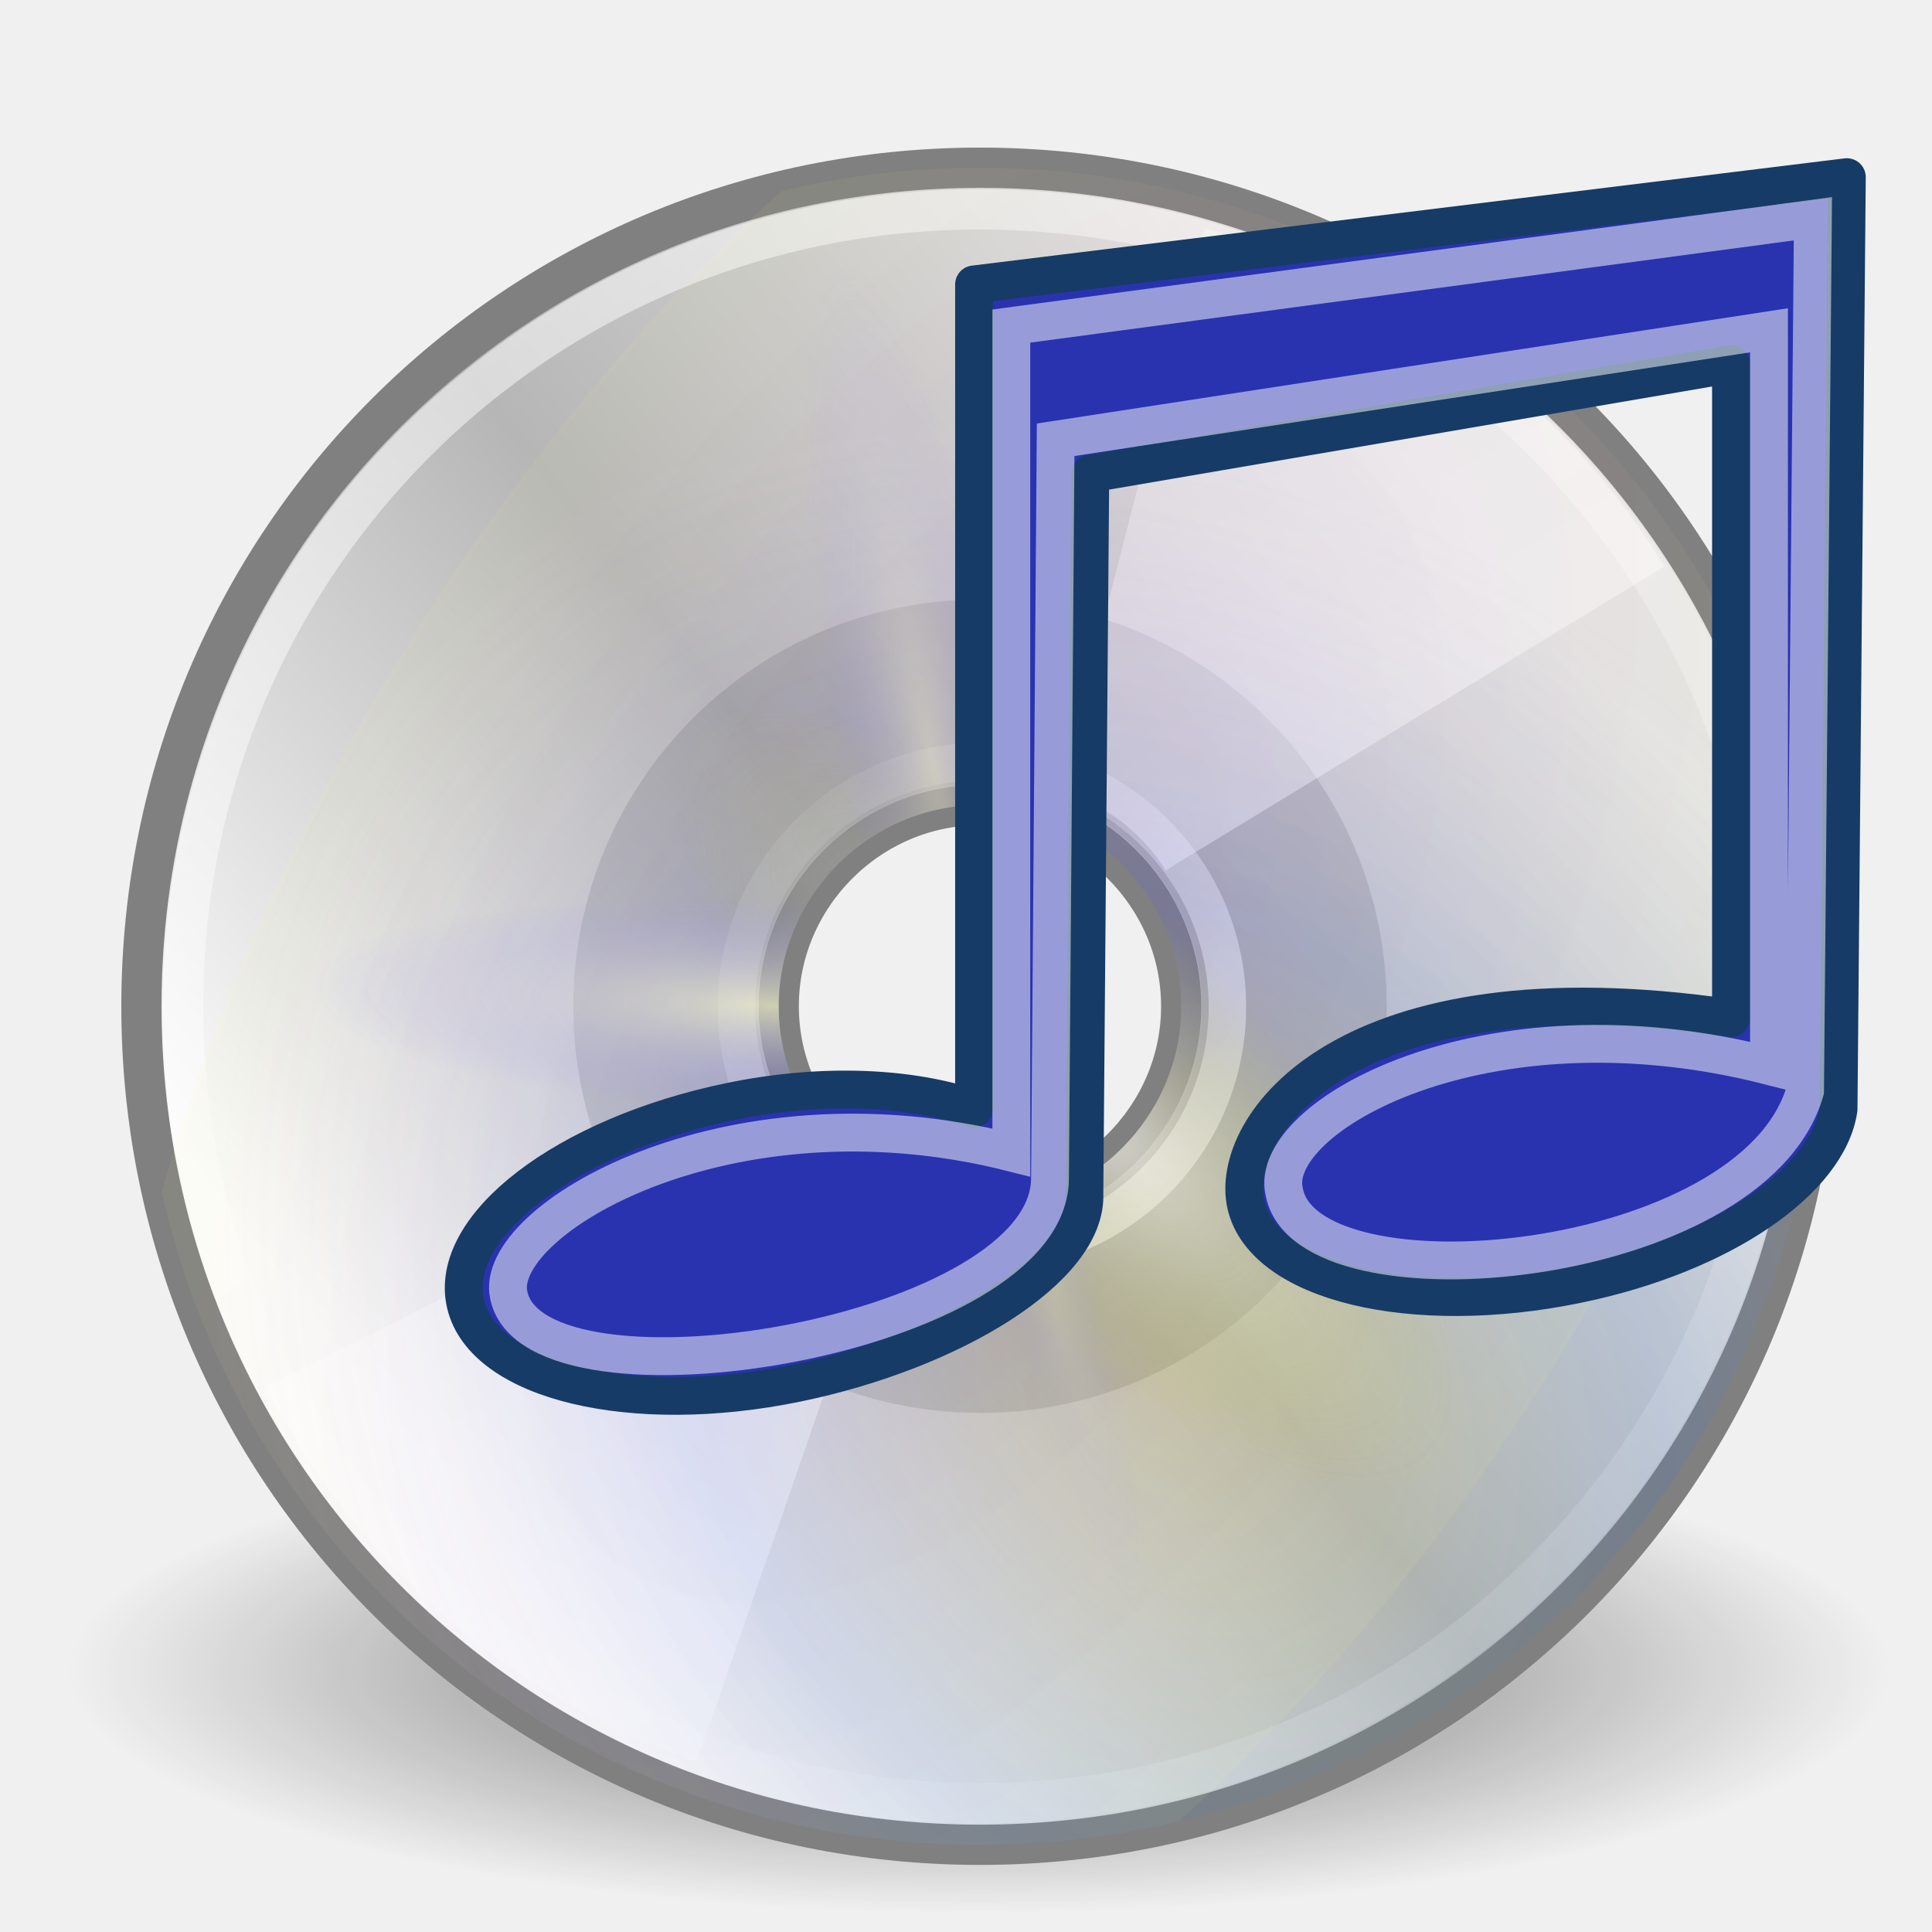
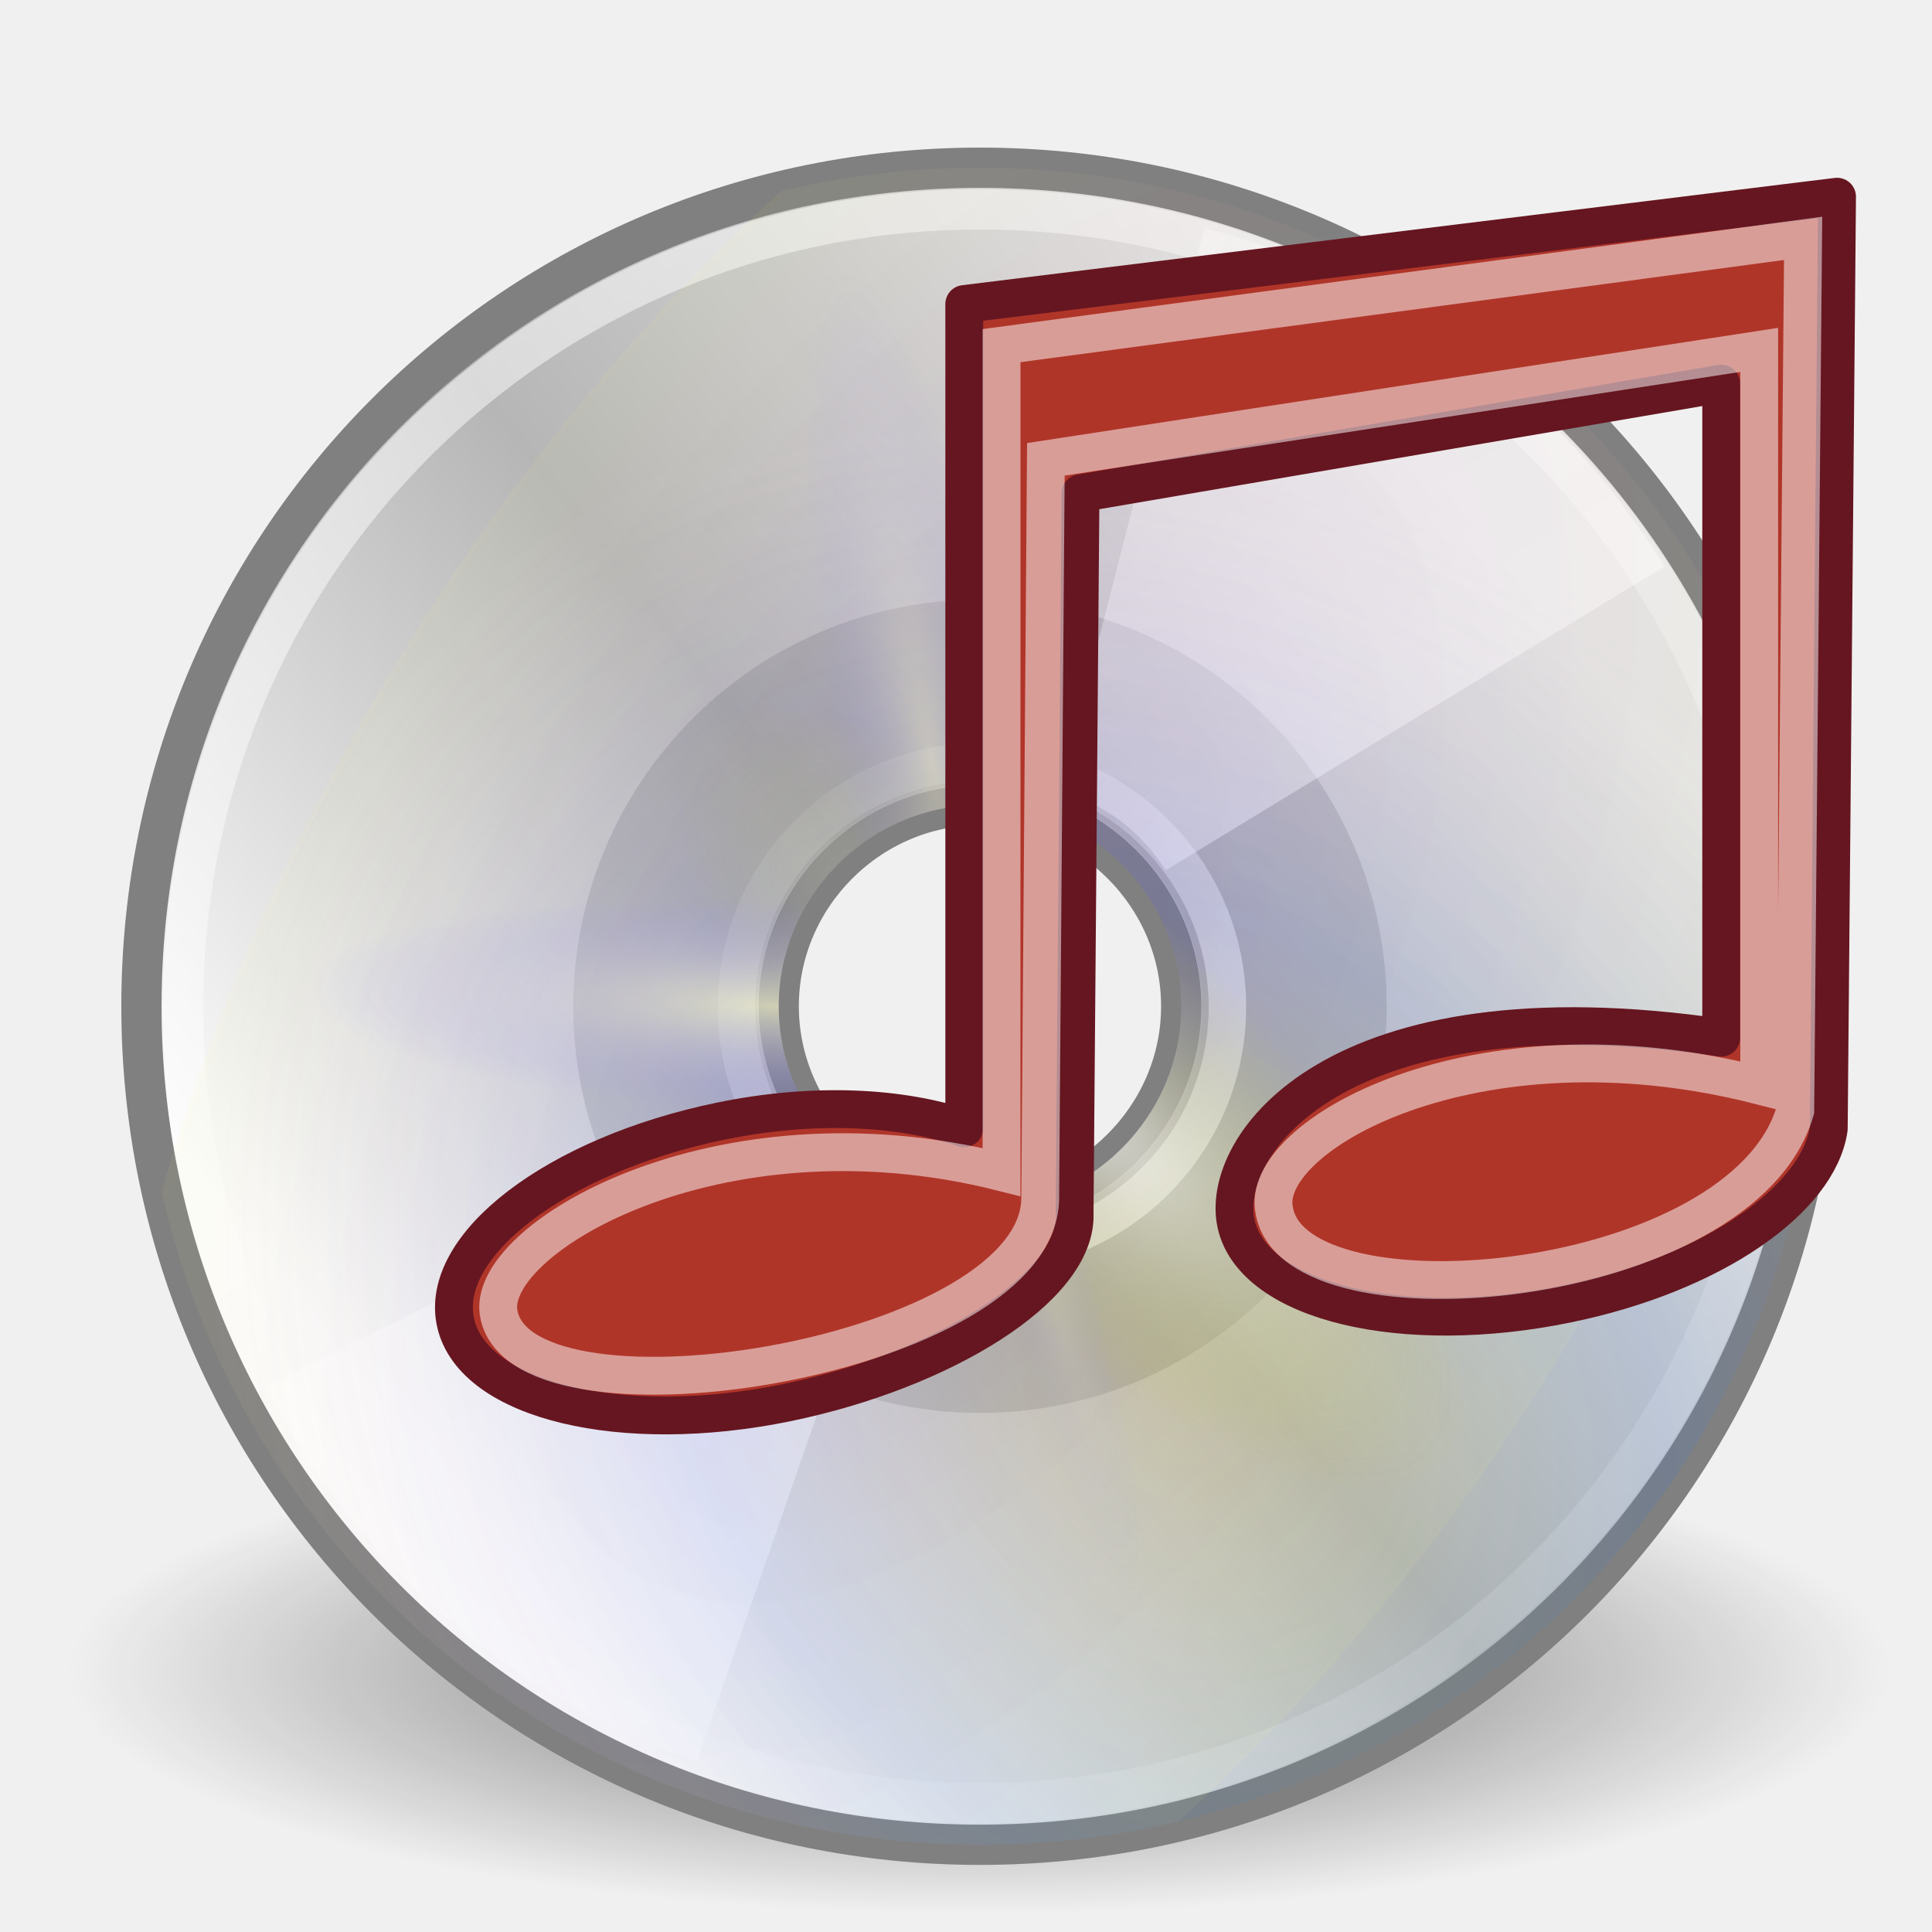
<svg xmlns="http://www.w3.org/2000/svg" xmlns:xlink="http://www.w3.org/1999/xlink" width="48px" height="48px" id="svg3077">
  <defs id="defs3">
    <linearGradient id="linearGradient2994">
      <stop id="stop2996" offset="0" style="stop-color:#000000;stop-opacity:1;" />
      <stop id="stop2998" offset="1" style="stop-color:#c9c9c9;stop-opacity:1;" />
    </linearGradient>
    <linearGradient id="linearGradient2974">
      <stop id="stop2976" offset="0" style="stop-color:#c1c1c1;stop-opacity:1;" />
      <stop id="stop2978" offset="1" style="stop-color:#acacac;stop-opacity:1;" />
    </linearGradient>
    <linearGradient id="linearGradient2966">
      <stop id="stop2968" offset="0" style="stop-color:#ffd1d1;stop-opacity:1;" />
      <stop style="stop-color:#ff1d1d;stop-opacity:1;" offset="0.5" id="stop3006" />
      <stop id="stop2970" offset="1" style="stop-color:#6f0000;stop-opacity:1;" />
    </linearGradient>
    <linearGradient id="linearGradient23419">
      <stop style="stop-color:#000000;stop-opacity:1;" offset="0" id="stop23421" />
      <stop style="stop-color:#000000;stop-opacity:0;" offset="1" id="stop23423" />
    </linearGradient>
    <linearGradient id="linearGradient3435" gradientUnits="userSpaceOnUse" x1="12.274" y1="32.416" x2="35.391" y2="14.203">
      <stop offset="0" style="stop-color:#ffffc8;stop-opacity:1;" id="stop3437" />
      <stop offset="1" style="stop-color:#9a91ef;stop-opacity:0;" id="stop3439" />
    </linearGradient>
    <linearGradient y2="14.203" x2="35.391" y1="32.416" x1="12.274" gradientUnits="userSpaceOnUse" id="linearGradient3421">
      <stop id="stop3423" style="stop-color:#ffffff;stop-opacity:1;" offset="0" />
      <stop id="stop3427" style="stop-color:#b8c04c;stop-opacity:0;" offset="1" />
    </linearGradient>
    <linearGradient id="linearGradient3406" gradientUnits="userSpaceOnUse" x1="12.274" y1="32.416" x2="35.391" y2="14.203">
      <stop offset="0" style="stop-color:#b307ff;stop-opacity:0.822;" id="stop3408" />
      <stop offset="1" style="stop-color:#f0ff8b;stop-opacity:0.644;" id="stop3410" />
      <stop offset="1" style="stop-color:#ffffff;stop-opacity:0;" id="stop3412" />
    </linearGradient>
    <linearGradient y2="14.203" x2="35.391" y1="32.416" x1="12.274" gradientUnits="userSpaceOnUse" id="linearGradient3394">
      <stop id="stop3396" style="stop-color:#fff307;stop-opacity:1;" offset="0" />
      <stop id="stop3398" style="stop-color:#166eff;stop-opacity:1;" offset="0.5" />
      <stop id="stop3400" style="stop-color:#ffffff;stop-opacity:0;" offset="1" />
    </linearGradient>
    <linearGradient id="linearGradient6036">
      <stop style="stop-color:#ffffff;stop-opacity:1;" offset="0" id="stop6038" />
      <stop style="stop-color:#ffffff;stop-opacity:0;" offset="1" id="stop6040" />
    </linearGradient>
    <linearGradient id="linearGradient6028">
      <stop style="stop-color:#ffffff;stop-opacity:1;" offset="0" id="stop6030" />
      <stop style="stop-color:#ffffff;stop-opacity:0;" offset="1" id="stop6032" />
    </linearGradient>
    <linearGradient id="linearGradient4236">
      <stop style="stop-color:#ffffff;stop-opacity:0.327;" offset="0" id="stop4238" />
      <stop style="stop-color:#ffffff;stop-opacity:0.604;" offset="1" id="stop4240" />
    </linearGradient>
    <linearGradient id="aigrd2" gradientUnits="userSpaceOnUse" x1="12.274" y1="32.416" x2="35.391" y2="14.203">
      <stop offset="0" style="stop-color:#FBFBFB" id="stop3043" />
      <stop offset="0.5" style="stop-color:#B6B6B6" id="stop3045" />
      <stop offset="1" style="stop-color:#E4E4E4" id="stop3047" />
    </linearGradient>
    <linearGradient id="aigrd1" gradientUnits="userSpaceOnUse" x1="14.997" y1="11.188" x2="32.511" y2="34.307">
      <stop offset="0" style="stop-color:#EBEBEB" id="stop3034" />
      <stop offset="0.5" style="stop-color:#FFFFFF" id="stop3036" />
      <stop offset="1" style="stop-color:#EBEBEB" id="stop3038" />
    </linearGradient>
    <linearGradient xlink:href="#aigrd1" id="linearGradient3912" gradientUnits="userSpaceOnUse" x1="14.997" y1="11.188" x2="32.511" y2="34.307" gradientTransform="matrix(1.190476,0,0,1.190476,-4.224424,-2.5)" />
    <linearGradient xlink:href="#linearGradient4236" id="linearGradient4222" x1="21.125" y1="14.625" x2="29" y2="28" gradientUnits="userSpaceOnUse" gradientTransform="matrix(1.25,0,0,1.25,-5.652995,-2.604165)" />
    <linearGradient xlink:href="#linearGradient4236" id="linearGradient4224" x1="21.125" y1="14.625" x2="29" y2="28" gradientUnits="userSpaceOnUse" gradientTransform="matrix(1.25,0,0,1.25,-5.652995,-2.604165)" />
    <linearGradient xlink:href="#aigrd2" id="linearGradient4242" gradientUnits="userSpaceOnUse" gradientTransform="matrix(1.190476,0,0,1.190476,-4.224424,-2.500001)" x1="12.274" y1="32.416" x2="35.391" y2="14.203" />
    <linearGradient xlink:href="#linearGradient6028" id="linearGradient6034" x1="28.703" y1="31.495" x2="17.743" y2="18.367" gradientUnits="userSpaceOnUse" />
    <linearGradient xlink:href="#linearGradient6036" id="linearGradient6042" x1="10.502" y1="3.61" x2="48.799" y2="54.698" gradientUnits="userSpaceOnUse" />
    <radialGradient gradientTransform="matrix(0.848684,0.95802,-0.782119,0.692834,18.69147,-20.52578)" gradientUnits="userSpaceOnUse" r="21.333" fy="27.569" fx="37.751" cy="27.569" cx="37.751" id="radialGradient3392" xlink:href="#linearGradient3394" />
    <radialGradient r="21.333" fy="48.238" fx="53.557" cy="48.238" cx="53.557" gradientTransform="matrix(0.15845,-0.158988,0.432907,0.431441,-2.723645,15.00107)" gradientUnits="userSpaceOnUse" id="radialGradient3429" xlink:href="#linearGradient3421" />
    <radialGradient r="21.333" fy="33.378" fx="16.885" cy="33.378" cx="16.885" gradientTransform="matrix(5.184267e-3,-0.12286,0.544548,2.297824e-2,0.957234,26.30756)" gradientUnits="userSpaceOnUse" id="radialGradient3433" xlink:href="#linearGradient3435" />
    <radialGradient r="21.333" fy="21.618" fx="35.511" cy="21.618" cx="35.511" gradientTransform="matrix(0.105916,-1.914240e-2,0.104789,0.579807,17.13693,7.115158)" gradientUnits="userSpaceOnUse" id="radialGradient3443" xlink:href="#linearGradient3435" />
    <radialGradient gradientTransform="matrix(-5.048220e-2,1.387847e-2,-0.12844,-0.467196,35.41257,39.44172)" r="21.333" fy="23.914" fx="133.841" cy="23.914" cx="133.841" gradientUnits="userSpaceOnUse" id="radialGradient3447" xlink:href="#linearGradient3435" />
    <radialGradient r="21.333" fy="38.807" fx="26.138" cy="38.807" cx="26.138" gradientTransform="matrix(0.769501,-1.2425,0.6703,0.415141,-21.77857,41.36563)" gradientUnits="userSpaceOnUse" id="radialGradient3449" xlink:href="#linearGradient3406" />
    <linearGradient xlink:href="#aigrd1" id="linearGradient23343" gradientUnits="userSpaceOnUse" gradientTransform="matrix(1.190476,0,0,1.190476,-4.224424,-2.5)" x1="14.997" y1="11.188" x2="32.511" y2="34.307" />
    <linearGradient xlink:href="#aigrd2" id="linearGradient23345" gradientUnits="userSpaceOnUse" gradientTransform="matrix(1.190476,0,0,1.190476,-4.224424,-2.500001)" x1="12.274" y1="32.416" x2="35.391" y2="14.203" />
    <linearGradient xlink:href="#linearGradient4236" id="linearGradient23347" gradientUnits="userSpaceOnUse" gradientTransform="matrix(1.25,0,0,1.25,-5.652995,-2.604165)" x1="21.125" y1="14.625" x2="29" y2="28" />
    <linearGradient xlink:href="#linearGradient4236" id="linearGradient23349" gradientUnits="userSpaceOnUse" gradientTransform="matrix(1.25,0,0,1.25,-5.652995,-2.604165)" x1="21.125" y1="14.625" x2="29" y2="28" />
    <linearGradient xlink:href="#linearGradient6036" id="linearGradient23351" gradientUnits="userSpaceOnUse" x1="10.502" y1="3.61" x2="48.799" y2="54.698" />
    <linearGradient xlink:href="#linearGradient6028" id="linearGradient23353" gradientUnits="userSpaceOnUse" x1="28.703" y1="31.495" x2="17.743" y2="18.367" />
    <radialGradient xlink:href="#linearGradient3394" id="radialGradient23355" gradientUnits="userSpaceOnUse" gradientTransform="matrix(0.848684,0.95802,-0.782119,0.692834,18.69147,-20.52578)" cx="37.751" cy="27.569" fx="37.751" fy="27.569" r="21.333" />
    <radialGradient xlink:href="#linearGradient3406" id="radialGradient23357" gradientUnits="userSpaceOnUse" gradientTransform="matrix(0.769501,-1.2425,0.6703,0.415141,-21.77857,41.36563)" cx="26.138" cy="38.807" fx="26.138" fy="38.807" r="21.333" />
    <radialGradient xlink:href="#linearGradient3421" id="radialGradient23359" gradientUnits="userSpaceOnUse" gradientTransform="matrix(0.15845,-0.158988,0.432907,0.431441,-2.723645,15.00107)" cx="53.557" cy="48.238" fx="53.557" fy="48.238" r="21.333" />
    <radialGradient xlink:href="#linearGradient3435" id="radialGradient23361" gradientUnits="userSpaceOnUse" gradientTransform="matrix(5.184267e-3,-0.12286,0.544548,2.297824e-2,0.957234,26.30756)" cx="16.885" cy="33.378" fx="16.885" fy="33.378" r="21.333" />
    <radialGradient xlink:href="#linearGradient3435" id="radialGradient23363" gradientUnits="userSpaceOnUse" gradientTransform="matrix(0.105916,-1.91424e-2,0.104789,0.579807,17.13693,7.115158)" cx="35.511" cy="21.618" fx="35.511" fy="21.618" r="21.333" />
    <radialGradient xlink:href="#linearGradient3435" id="radialGradient23365" gradientUnits="userSpaceOnUse" gradientTransform="matrix(-5.04822e-2,1.387847e-2,-0.12844,-0.467196,35.41257,39.44172)" cx="133.841" cy="23.914" fx="133.841" fy="23.914" r="21.333" />
    <radialGradient xlink:href="#linearGradient3435" id="radialGradient23368" gradientUnits="userSpaceOnUse" gradientTransform="matrix(-5.04822e-2,1.387847e-2,-0.12844,-0.467196,35.41257,39.44172)" cx="133.841" cy="23.914" fx="133.841" fy="23.914" r="21.333" />
    <radialGradient xlink:href="#linearGradient3435" id="radialGradient23371" gradientUnits="userSpaceOnUse" gradientTransform="matrix(0.105916,-1.91424e-2,0.104789,0.579807,17.13693,7.115158)" cx="35.511" cy="21.618" fx="35.511" fy="21.618" r="21.333" />
    <radialGradient xlink:href="#linearGradient3435" id="radialGradient23374" gradientUnits="userSpaceOnUse" gradientTransform="matrix(5.184267e-3,-0.12286,0.544548,2.297824e-2,0.957234,26.30756)" cx="16.885" cy="33.378" fx="16.885" fy="33.378" r="21.333" />
    <radialGradient xlink:href="#linearGradient3421" id="radialGradient23377" gradientUnits="userSpaceOnUse" gradientTransform="matrix(0.15845,-0.158988,0.432907,0.431441,-2.723645,15.00107)" cx="53.557" cy="48.238" fx="53.557" fy="48.238" r="21.333" />
    <radialGradient xlink:href="#linearGradient3406" id="radialGradient23380" gradientUnits="userSpaceOnUse" gradientTransform="matrix(0.769501,-1.2425,0.6703,0.415141,-21.77857,41.36563)" cx="26.138" cy="38.807" fx="26.138" fy="38.807" r="21.333" />
    <radialGradient xlink:href="#linearGradient3394" id="radialGradient23383" gradientUnits="userSpaceOnUse" gradientTransform="matrix(0.848684,0.95802,-0.782119,0.692834,18.69147,-20.52578)" cx="37.751" cy="27.569" fx="37.751" fy="27.569" r="21.333" />
    <linearGradient xlink:href="#linearGradient6036" id="linearGradient23387" gradientUnits="userSpaceOnUse" x1="10.502" y1="3.61" x2="48.799" y2="54.698" />
    <linearGradient xlink:href="#linearGradient4236" id="linearGradient23390" gradientUnits="userSpaceOnUse" gradientTransform="matrix(1.25,0,0,1.25,-5.652995,-2.604165)" x1="21.125" y1="14.625" x2="29" y2="28" />
    <linearGradient xlink:href="#linearGradient4236" id="linearGradient23393" gradientUnits="userSpaceOnUse" gradientTransform="matrix(1.25,0,0,1.25,-5.652995,-2.604165)" x1="21.125" y1="14.625" x2="29" y2="28" />
    <linearGradient xlink:href="#aigrd2" id="linearGradient23397" gradientUnits="userSpaceOnUse" gradientTransform="matrix(1.190476,0,0,1.190476,-4.224424,-2.500001)" x1="12.274" y1="32.416" x2="35.391" y2="14.203" />
    <linearGradient xlink:href="#aigrd1" id="linearGradient23400" gradientUnits="userSpaceOnUse" gradientTransform="matrix(1.190476,0,0,1.190476,-4.224424,-2.5)" x1="14.997" y1="11.188" x2="32.511" y2="34.307" />
    <radialGradient xlink:href="#linearGradient23419" id="radialGradient23425" cx="23.335" cy="41.636" fx="23.335" fy="41.636" r="22.627" gradientTransform="matrix(1,0,0,0.25,0,31.22703)" gradientUnits="userSpaceOnUse" />
    <radialGradient gradientUnits="userSpaceOnUse" gradientTransform="matrix(1,0,0,0.398649,0,21.2728)" r="18.5" fy="35.375" fx="23.25" cy="35.375" cx="23.25" id="radialGradient2078" xlink:href="#linearGradient2072" />
    <radialGradient r="6.375" fy="32.308" fx="4.392" cy="32.308" cx="4.392" gradientTransform="matrix(1,0,0,0.509804,0,16.05392)" gradientUnits="userSpaceOnUse" id="radialGradient1360" xlink:href="#linearGradient2315" />
    <radialGradient r="6.375" fy="32.308" fx="4.392" cy="32.308" cx="4.392" gradientTransform="matrix(1,0,0,0.509804,0,16.05392)" gradientUnits="userSpaceOnUse" id="radialGradient1358" xlink:href="#linearGradient2315" />
    <linearGradient id="linearGradient2315">
      <stop id="stop2317" offset="0" style="stop-color:#ffffff;stop-opacity:1;" />
      <stop id="stop2319" offset="1" style="stop-color:#ffffff;stop-opacity:0;" />
    </linearGradient>
    <linearGradient id="linearGradient2072">
      <stop id="stop2074" offset="0" style="stop-color:#000000;stop-opacity:1;" />
      <stop id="stop2076" offset="1" style="stop-color:#000000;stop-opacity:0;" />
    </linearGradient>
  </defs>
  <g id="layer1">
    <path style="opacity:0.55;color:#000000;fill:url(#radialGradient23425);fill-opacity:1;fill-rule:evenodd;stroke:none;stroke-width:2;stroke-linecap:butt;stroke-linejoin:miter;marker:none;marker-start:none;marker-mid:none;marker-end:none;stroke-miterlimit:4;stroke-dasharray:none;stroke-dashoffset:0;stroke-opacity:1;visibility:visible;display:inline;overflow:visible" id="path23417" d="M 45.962 41.636 A 22.627 5.657 0 1 1  0.707,41.636 A 22.627 5.657 0 1 1  45.962 41.636 z" transform="matrix(1,0,0,1.066291,1,-2.885106)" />
    <path id="path3040" d="M 24.347,4.167 C 12.799,4.167 3.514,13.452 3.514,25 C 3.514,36.548 12.799,45.833 24.347,45.833 C 35.895,45.833 45.18,36.548 45.18,25 C 45.18,13.452 35.895,4.167 24.347,4.167 L 24.347,4.167 z M 24.347,30 C 21.609,30 19.347,27.738 19.347,25 C 19.347,22.262 21.609,20 24.347,20 C 27.085,20 29.347,22.262 29.347,25 C 29.347,27.738 27.085,30 24.347,30 z " style="fill:url(#linearGradient23400);fill-rule:nonzero;stroke:none;stroke-miterlimit:4" />
    <path id="path3049" d="M 24.347,4.167 C 12.799,4.167 3.514,13.452 3.514,25 C 3.514,36.548 12.799,45.833 24.347,45.833 C 35.895,45.833 45.18,36.548 45.18,25 C 45.18,13.452 35.895,4.167 24.347,4.167 L 24.347,4.167 z M 24.347,30 C 21.609,30 19.347,27.738 19.347,25 C 19.347,22.262 21.609,20 24.347,20 C 27.085,20 29.347,22.262 29.347,25 C 29.347,27.738 27.085,30 24.347,30 z " style="fill:url(#linearGradient23397);fill-rule:nonzero;stroke:#808080;stroke-miterlimit:4;stroke-opacity:1" />
    <path id="path3051" d="M 24.347,14.896 C 18.704,14.896 14.243,19.489 14.243,25 C 14.243,30.643 18.836,35.104 24.347,35.104 C 29.99,35.104 34.451,30.511 34.451,25 C 34.451,19.357 29.858,14.896 24.347,14.896 L 24.347,14.896 z M 24.347,30.511 C 21.329,30.511 18.836,28.018 18.836,25 C 18.836,21.982 21.329,19.489 24.347,19.489 C 27.365,19.489 29.858,21.982 29.858,25 C 29.858,28.018 27.365,30.511 24.347,30.511 z " style="opacity:0.11;fill-rule:nonzero;stroke:none;stroke-miterlimit:4" />
    <path style="fill:url(#linearGradient23393);fill-opacity:1;fill-rule:nonzero;stroke:none;stroke-miterlimit:4;stroke-opacity:1" d="M 29.922,5.669 L 26.326,19.664 C 27.45,19.963 28.35,20.659 28.961,21.622 L 41.353,14.073 C 38.818,9.943 34.749,6.905 29.922,5.669 z " id="path3916" />
    <path id="path4214" d="M 17.308,43.766 L 22.043,30.115 C 20.947,29.724 20.108,28.956 19.578,27.946 L 6.607,34.451 C 8.794,38.775 12.599,42.137 17.308,43.766 z " style="fill:url(#linearGradient23390);fill-opacity:1;fill-rule:nonzero;stroke:none;stroke-miterlimit:4;stroke-opacity:1" />
    <path style="opacity:0.546;fill:none;fill-rule:nonzero;stroke:url(#linearGradient23387);stroke-miterlimit:4;stroke-opacity:1" d="M 24.347,5.202 C 13.373,5.202 4.549,14.026 4.549,25 C 4.549,35.974 13.373,44.798 24.347,44.798 C 35.321,44.798 44.145,35.974 44.145,25 C 44.145,14.026 35.321,5.202 24.347,5.202 L 24.347,5.202 z " id="path5264" />
    <path style="opacity:0.672;color:#000000;fill:none;fill-opacity:0.316;fill-rule:nonzero;stroke:url(#linearGradient23353);stroke-width:0.931;stroke-linecap:butt;stroke-linejoin:miter;marker:none;marker-start:none;marker-mid:none;marker-end:none;stroke-miterlimit:4;stroke-dashoffset:0;stroke-opacity:1;visibility:visible;display:inline;overflow:visible" id="path6026" d="M 30.406 24.931 A 6.099 6.099 0 1 1  18.208,24.931 A 6.099 6.099 0 1 1  30.406 24.931 z" transform="translate(8.838835e-2,8.838865e-2)" />
    <path style="opacity:0.114;fill:url(#radialGradient23383);fill-opacity:1;fill-rule:nonzero;stroke:none;stroke-miterlimit:4;stroke-opacity:1" d="M 24.347,4.167 C 12.799,4.167 3.514,13.452 3.514,25 C 3.514,36.548 12.799,45.833 24.347,45.833 C 35.895,45.833 45.18,36.548 45.18,25 C 45.18,13.452 35.895,4.167 24.347,4.167 L 24.347,4.167 z M 24.347,30 C 21.609,30 19.347,27.738 19.347,25 C 19.347,22.262 21.609,20 24.347,20 C 27.085,20 29.347,22.262 29.347,25 C 29.347,27.738 27.085,30 24.347,30 z " id="path3390" />
    <path id="path3404" d="M 24.347,4.167 C 12.799,4.167 3.514,13.452 3.514,25 C 3.514,36.548 12.799,45.833 24.347,45.833 C 35.895,45.833 45.18,36.548 45.18,25 C 45.18,13.452 35.895,4.167 24.347,4.167 L 24.347,4.167 z M 24.347,30 C 21.609,30 19.347,27.738 19.347,25 C 19.347,22.262 21.609,20 24.347,20 C 27.085,20 29.347,22.262 29.347,25 C 29.347,27.738 27.085,30 24.347,30 z " style="opacity:0.097;fill:url(#radialGradient23380);fill-opacity:1;fill-rule:nonzero;stroke:none;stroke-miterlimit:4;stroke-opacity:1" />
    <path style="opacity:0.714;fill:url(#radialGradient23377);fill-opacity:1;fill-rule:nonzero;stroke:none;stroke-miterlimit:4;stroke-opacity:1" d="M 24.347,4.167 C 12.799,4.167 3.514,13.452 3.514,25 C 3.514,36.548 12.799,45.833 24.347,45.833 C 35.895,45.833 45.18,36.548 45.18,25 C 45.18,13.452 35.895,4.167 24.347,4.167 L 24.347,4.167 z M 24.347,30 C 21.609,30 19.347,27.738 19.347,25 C 19.347,22.262 21.609,20 24.347,20 C 27.085,20 29.347,22.262 29.347,25 C 29.347,27.738 27.085,30 24.347,30 z " id="path3419" />
    <path id="path3431" d="M 24.347,4.167 C 12.799,4.167 3.514,13.452 3.514,25 C 3.514,36.548 12.799,45.833 24.347,45.833 C 35.895,45.833 45.18,36.548 45.18,25 C 45.18,13.452 35.895,4.167 24.347,4.167 L 24.347,4.167 z M 24.347,30 C 21.609,30 19.347,27.738 19.347,25 C 19.347,22.262 21.609,20 24.347,20 C 27.085,20 29.347,22.262 29.347,25 C 29.347,27.738 27.085,30 24.347,30 z " style="opacity:0.623;fill:url(#radialGradient23374);fill-opacity:1;fill-rule:nonzero;stroke:none;stroke-miterlimit:4;stroke-opacity:1" />
    <path style="opacity:0.371;fill:url(#radialGradient23371);fill-opacity:1;fill-rule:nonzero;stroke:none;stroke-miterlimit:4;stroke-opacity:1" d="M 24.347,4.167 C 12.799,4.167 3.514,13.452 3.514,25 C 3.514,36.548 12.799,45.833 24.347,45.833 C 35.895,45.833 45.18,36.548 45.18,25 C 45.18,13.452 35.895,4.167 24.347,4.167 L 24.347,4.167 z M 24.347,30 C 21.609,30 19.347,27.738 19.347,25 C 19.347,22.262 21.609,20 24.347,20 C 27.085,20 29.347,22.262 29.347,25 C 29.347,27.738 27.085,30 24.347,30 z " id="path3441" />
    <path id="path3445" d="M 24.347,4.167 C 12.799,4.167 3.514,13.452 3.514,25 C 3.514,36.548 12.799,45.833 24.347,45.833 C 35.895,45.833 45.18,36.548 45.18,25 C 45.18,13.452 35.895,4.167 24.347,4.167 L 24.347,4.167 z M 24.347,30 C 21.609,30 19.347,27.738 19.347,25 C 19.347,22.262 21.609,20 24.347,20 C 27.085,20 29.347,22.262 29.347,25 C 29.347,27.738 27.085,30 24.347,30 z " style="opacity:0.234;fill:url(#radialGradient23368);fill-opacity:1;fill-rule:nonzero;stroke:none;stroke-miterlimit:4;stroke-opacity:1" />
    <g id="g2531" transform="matrix(0.9402057,0,0,0.9402057,6.598485,-3.200684)">
      <path transform="matrix(0.734516,-0.111645,0.111645,0.734516,3.903362,12.22551)" d="M 12.25,32.75 A 6.375,3.25 0 1 1 -0.5,32.75 A 6.375,3.25 0 1 1 12.25,32.75 z" id="path2313" style="opacity:0.512;fill:url(#radialGradient1358);fill-opacity:1;fill-rule:nonzero;stroke:none;stroke-width:1;stroke-linecap:butt;stroke-linejoin:miter;marker:none;marker-start:none;marker-mid:none;marker-end:none;stroke-miterlimit:4;stroke-dasharray:none;stroke-dashoffset:0;stroke-opacity:1;visibility:visible;display:block;overflow:visible" />
      <path style="opacity:0.512;fill:url(#radialGradient1360);fill-opacity:1;fill-rule:nonzero;stroke:none;stroke-width:1;stroke-linecap:butt;stroke-linejoin:miter;marker:none;marker-start:none;marker-mid:none;marker-end:none;stroke-miterlimit:4;stroke-dasharray:none;stroke-dashoffset:0;stroke-opacity:1;visibility:visible;display:block;overflow:visible" id="path2323" d="M 12.25,32.75 A 6.375,3.25 0 1 1 -0.5,32.75 A 6.375,3.25 0 1 1 12.25,32.75 z" transform="matrix(0.734516,-0.111645,0.111645,0.734516,23.74587,9.390864)" />
-       <g id="g3338" transform="matrix(1.063597,0,0,1.063597,-3.687714,-1.034945)">
-         <path id="path7042" d="M 42.753,8.575 C 42.753,8.575 21.069,11.24 21.069,11.24 L 21.069,31.719 C 19.522,31.194 17.373,31.057 15.017,31.542 C 10.921,32.386 7.986,34.645 8.435,36.567 C 8.885,38.489 12.566,39.379 16.662,38.535 C 20.533,37.738 23.887,35.679 23.81,33.834 L 23.957,15.941 C 23.957,15.941 39.875,13.219 39.875,13.219 L 39.875,29.47 C 30.238,28.059 27.378,32.19 27.827,34.112 C 28.276,36.034 31.958,36.924 36.054,36.081 C 39.688,35.332 42.29,33.483 42.547,31.732 L 42.753,8.575 z" style="fill:#2933b0;fill-opacity:1;fill-rule:nonzero;stroke:#163b66;stroke-width:0.94;stroke-linecap:round;stroke-linejoin:round;marker:none;marker-start:none;marker-mid:none;marker-end:none;stroke-miterlimit:4;stroke-dashoffset:0;stroke-opacity:1;visibility:visible;display:block" />
-         <path style="opacity:0.512;fill:none;fill-opacity:1;fill-rule:nonzero;stroke:#ffffff;stroke-width:0.94;stroke-linecap:butt;stroke-linejoin:miter;marker:none;marker-start:none;marker-mid:none;marker-end:none;stroke-miterlimit:4;stroke-dasharray:none;stroke-dashoffset:0;stroke-opacity:1;visibility:visible;display:block" d="M 41.91,9.609 C 41.91,9.609 21.995,12.275 21.995,12.275 L 21.995,32.807 C 14.882,31.016 9.083,34.532 9.511,36.36 C 10.173,39.48 23.029,37.396 22.956,33.408 L 23.096,15.1 C 23.096,15.1 40.819,12.38 40.819,12.38 L 40.819,30.655 C 33.705,28.844 28.347,31.949 28.774,33.777 C 29.319,36.78 40.412,35.764 41.715,31.279 L 41.91,9.609 z" id="path2311" />
+       <g id="g3275" transform="matrix(1.063597,0,0,1.063597,-0.7556357,0.2421931)">
+         <path id="path7042" d="M 39.753,7.86 C 39.753,7.86 18.069,10.526 18.069,10.526 L 18.069,31.004 C 16.522,30.48 14.373,30.343 12.017,30.828 C 7.921,31.671 4.986,33.93 5.435,35.852 C 5.885,37.774 9.566,38.664 13.662,37.821 C 17.533,37.024 20.887,34.965 20.81,33.12 L 20.957,15.227 C 20.957,15.227 36.875,12.504 36.875,12.504 L 36.875,28.755 C 27.238,27.345 24.378,31.476 24.827,33.398 C 25.276,35.32 28.958,36.21 33.054,35.366 C 36.688,34.618 39.29,32.768 39.547,31.018 L 39.753,7.86 z" style="fill:#b03529;fill-opacity:1;fill-rule:nonzero;stroke:#661620;stroke-width:0.94;stroke-linecap:round;stroke-linejoin:round;marker:none;marker-start:none;marker-mid:none;marker-end:none;stroke-miterlimit:4;stroke-dashoffset:0;stroke-opacity:1;visibility:visible;display:block" />
+         <path style="opacity:0.512;fill:none;fill-opacity:1;fill-rule:nonzero;stroke:#ffffff;stroke-width:0.94;stroke-linecap:butt;stroke-linejoin:miter;marker:none;marker-start:none;marker-mid:none;marker-end:none;stroke-miterlimit:4;stroke-dasharray:none;stroke-dashoffset:0;stroke-opacity:1;visibility:visible;display:block" d="M 38.91,8.895 C 38.91,8.895 18.995,11.56 18.995,11.56 L 18.995,32.093 C 11.882,30.301 6.083,33.817 6.511,35.645 C 7.173,38.766 20.029,36.682 19.956,32.694 L 20.096,14.385 C 20.096,14.385 37.819,11.666 37.819,11.666 L 37.819,29.941 C 30.705,28.13 25.347,31.235 25.774,33.063 C 26.319,36.066 37.412,35.05 38.715,30.565 L 38.91,8.895 z" id="path2311" />
      </g>
    </g>
  </g>
</svg>
